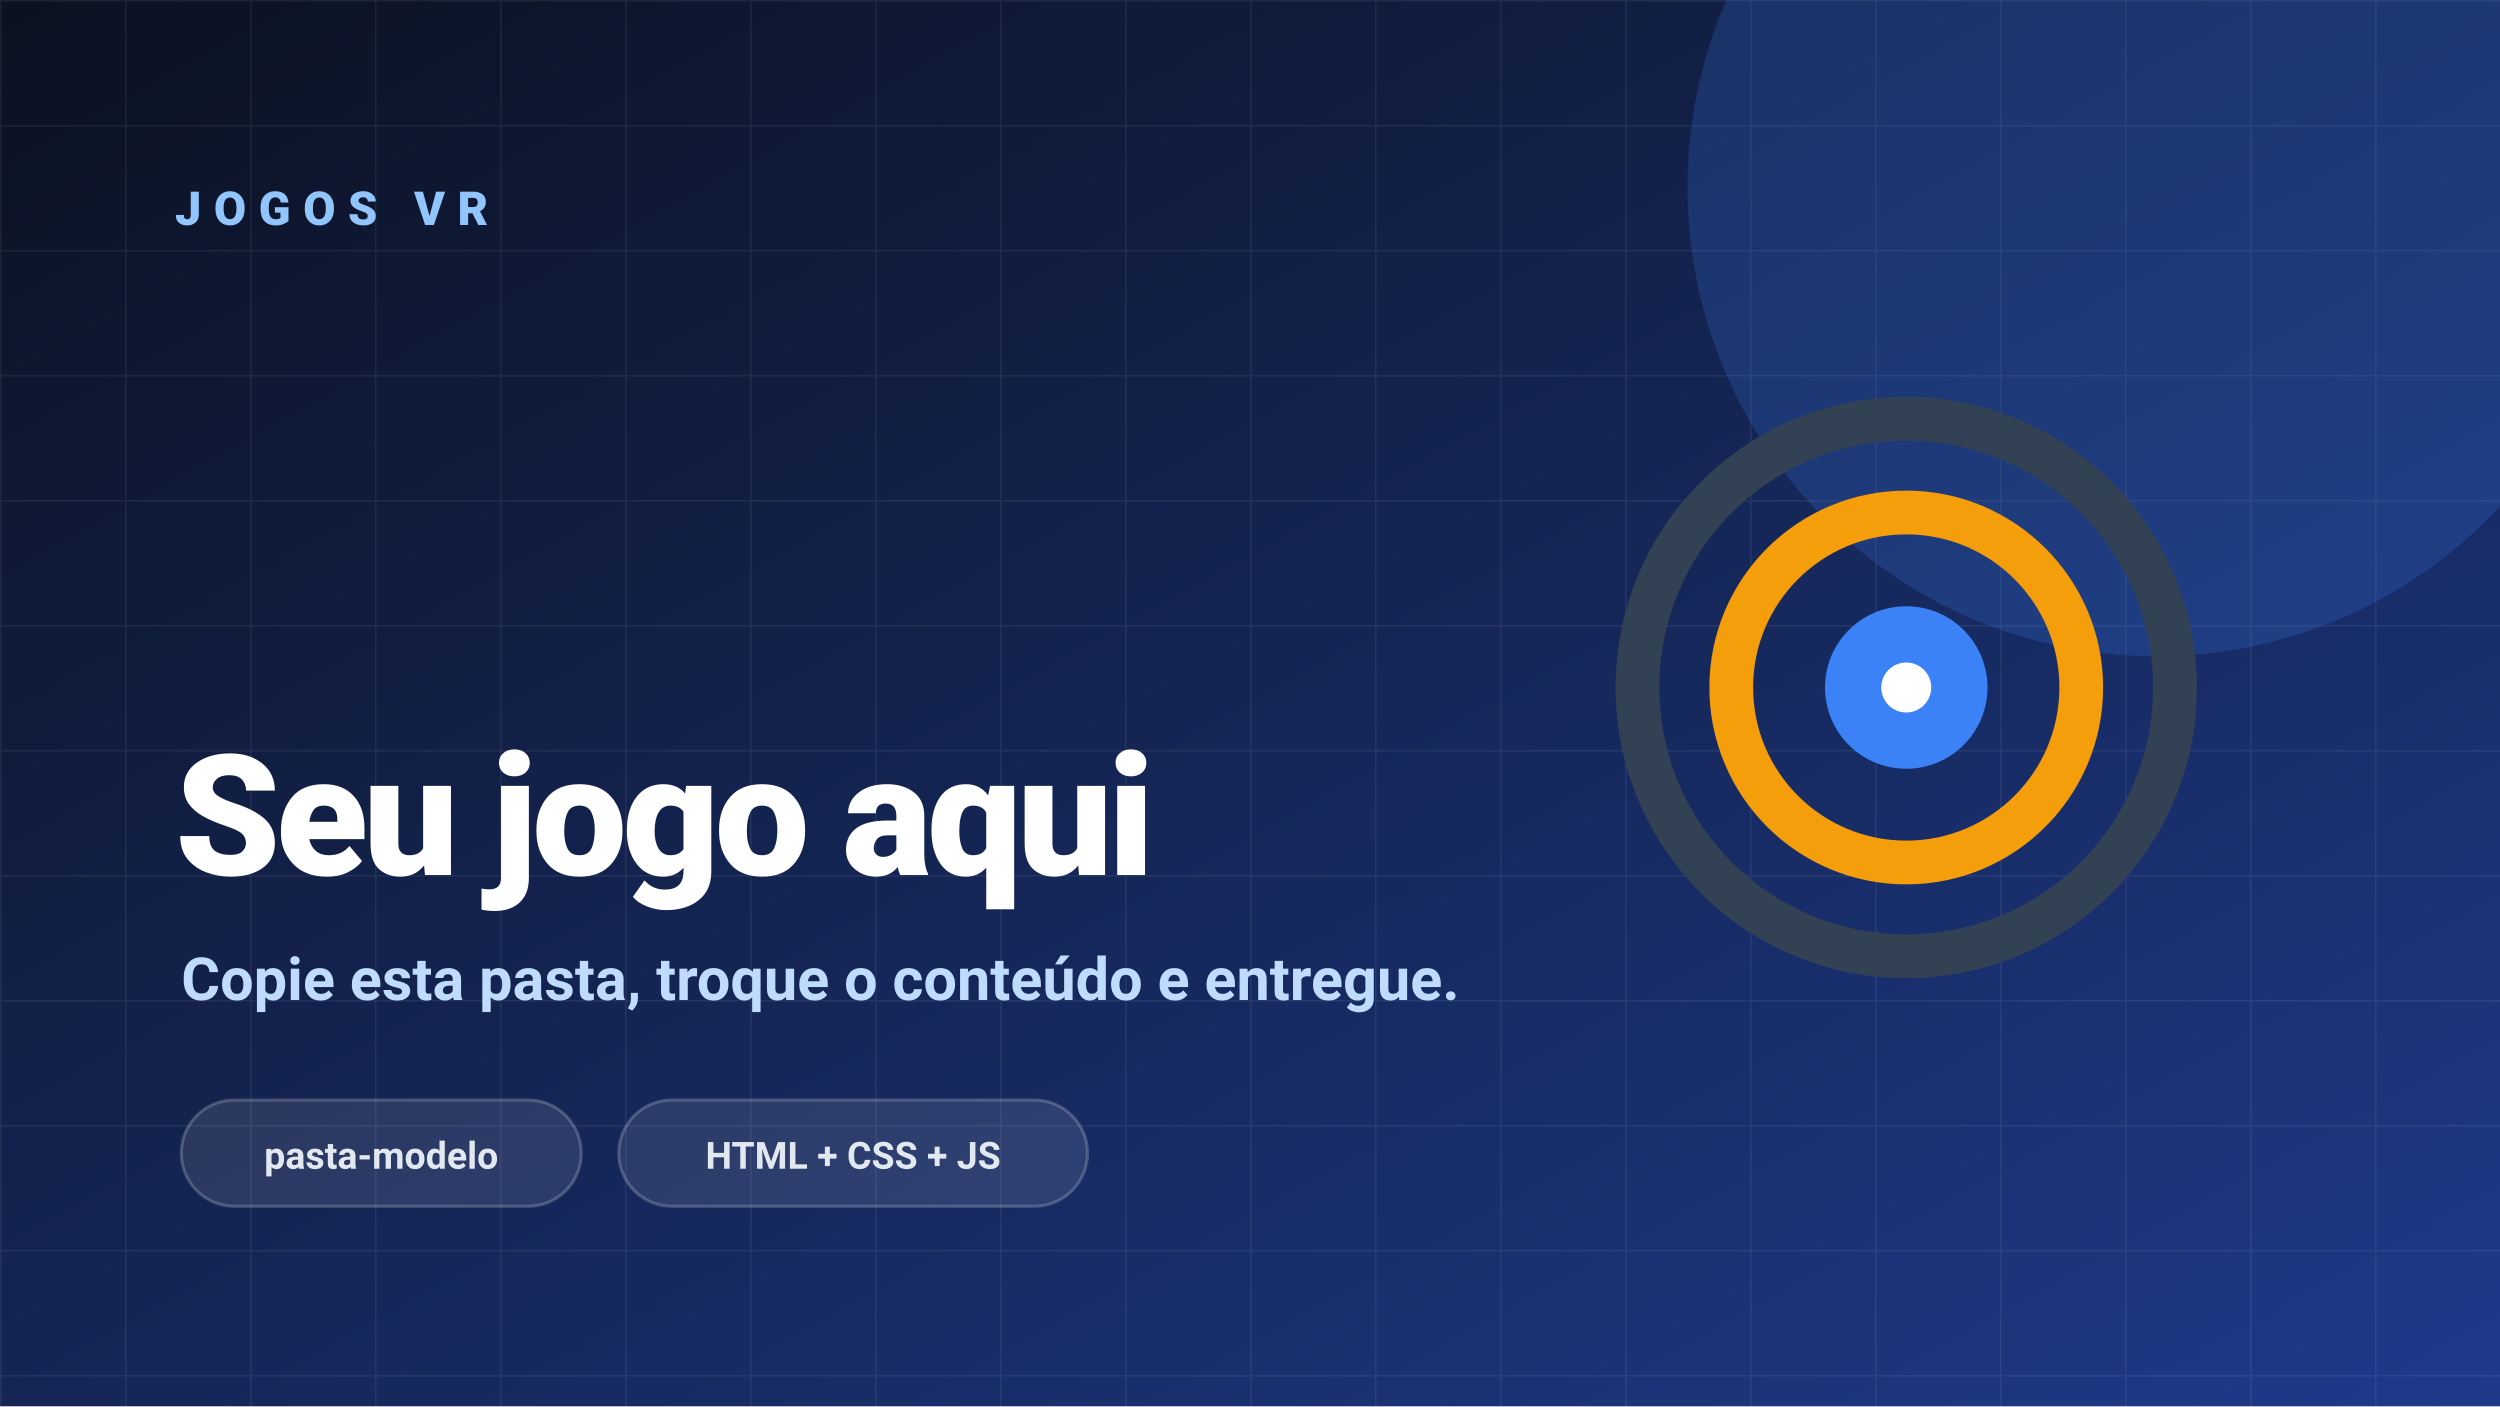
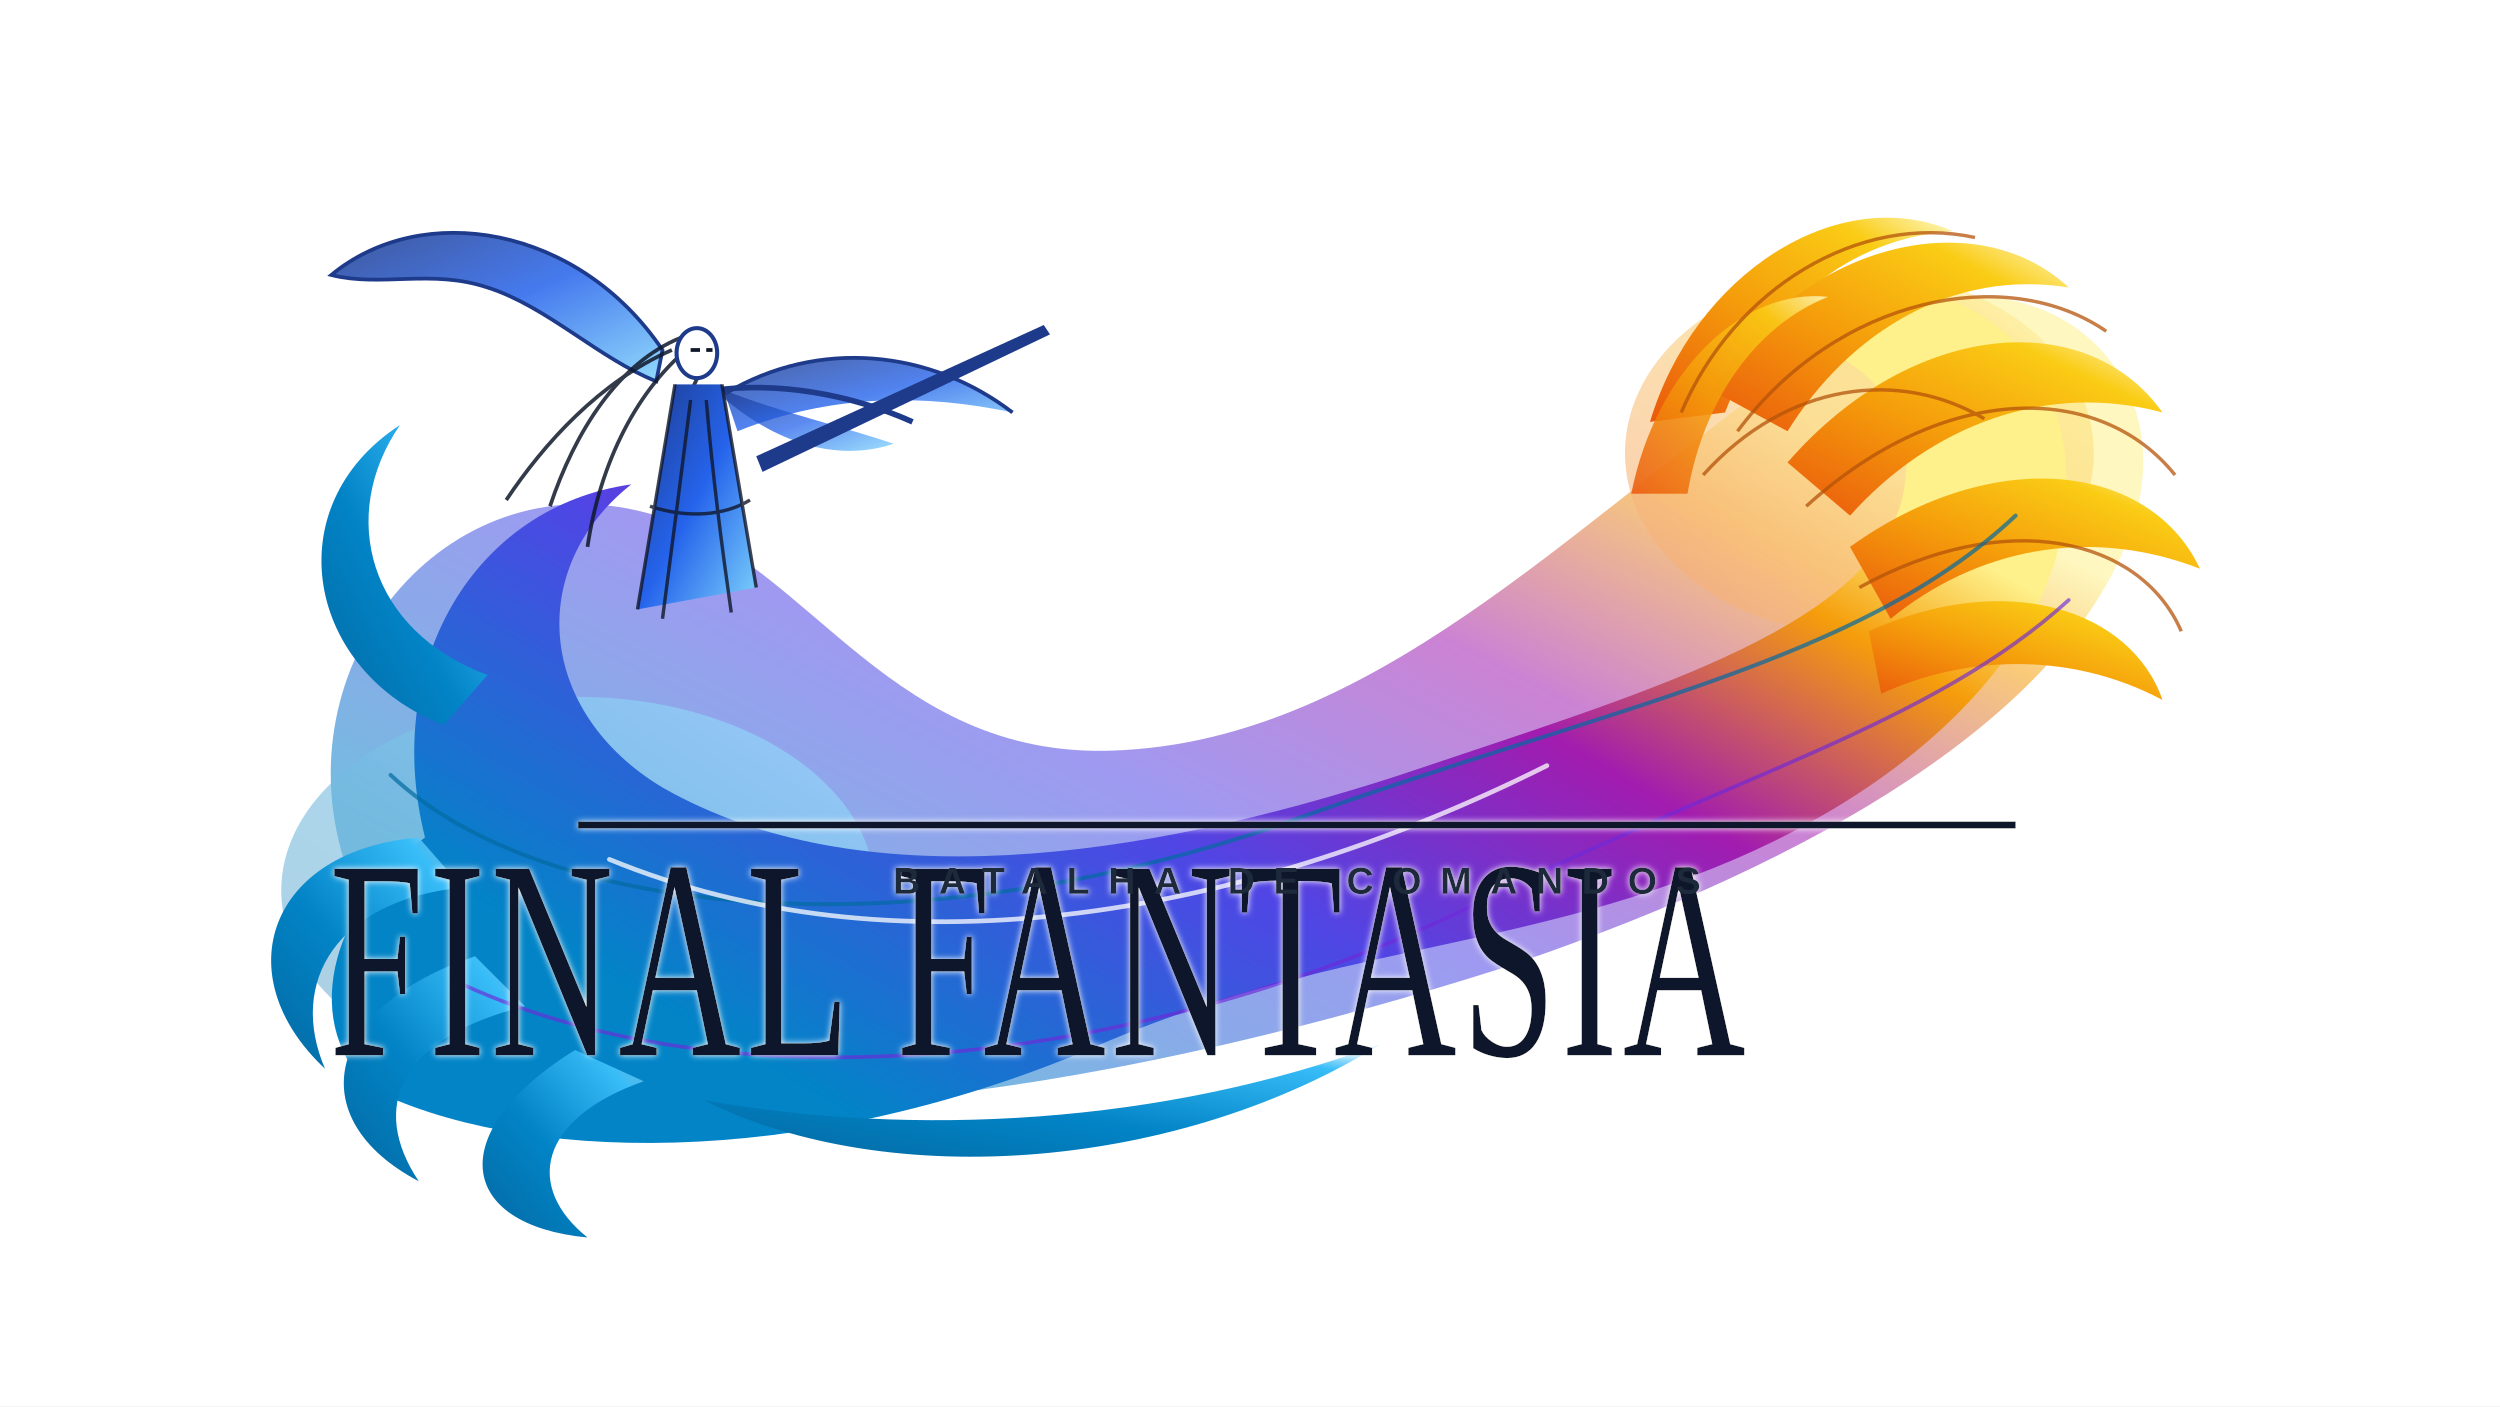
- <svg xmlns="http://www.w3.org/2000/svg" viewBox="0 0 800 450" role="img" aria-label="Capa de modelo de jogo">
+ <svg xmlns="http://www.w3.org/2000/svg" viewBox="0 0 800 450" width="800" height="450">
  <defs>
-     <linearGradient id="bg" x1="0" y1="0" x2="1" y2="1">
-       <stop offset="0" stop-color="#0b1120" />
-       <stop offset="1" stop-color="#1e3a8a" />
+     <linearGradient id="ondaAzulProfundo" x1="0%" y1="100%" x2="100%" y2="0%">
+       <stop offset="0%" stop-color="#0369a1" />
+       <stop offset="45%" stop-color="#0284c7" />
+       <stop offset="85%" stop-color="#38bdf8" />
+       <stop offset="100%" stop-color="#bae6fd" stop-opacity="0.3" />
    </linearGradient>
-     <pattern id="grid" width="40" height="40" patternUnits="userSpaceOnUse">
-       <path d="M40 0H0V40" fill="none" stroke="#ffffff" stroke-opacity="0.07" />
-     </pattern>
+     <linearGradient id="ondaTransicao" x1="15%" y1="80%" x2="85%" y2="20%">
+       <stop offset="0%" stop-color="#0284c7" />
+       <stop offset="38%" stop-color="#4f46e5" />
+       <stop offset="65%" stop-color="#a21caf" />
+       <stop offset="88%" stop-color="#f59e0b" />
+       <stop offset="100%" stop-color="#fef08a" />
+     </linearGradient>
+     <linearGradient id="chamaDourada" x1="0%" y1="100%" x2="100%" y2="0%">
+       <stop offset="0%" stop-color="#ea580c" />
+       <stop offset="45%" stop-color="#f59e0b" />
+       <stop offset="80%" stop-color="#facc15" />
+       <stop offset="100%" stop-color="#fef9c3" />
+     </linearGradient>
+     <linearGradient id="tecidoAzul" x1="0%" y1="0%" x2="100%" y2="100%">
+       <stop offset="0%" stop-color="#1e3a8a" />
+       <stop offset="50%" stop-color="#2563eb" />
+       <stop offset="100%" stop-color="#7dd3fc" />
+     </linearGradient>
+     <filter id="haloTexto" x="-10%" y="-10%" width="120%" height="120%">
+       <feDropShadow dx="0" dy="0" stdDeviation="2.2" flood-color="#ffffff" flood-opacity="1" />
+       <feDropShadow dx="0" dy="0" stdDeviation="1" flood-color="#ffffff" flood-opacity="1" />
+     </filter>
  </defs>
-   <rect width="800" height="450" fill="url(#bg)" />
-   <rect width="800" height="450" fill="url(#grid)" />
-   <circle cx="690" cy="60" r="150" fill="#3b82f6" opacity="0.2" />
-   <g font-family="ui-sans-serif, system-ui, -apple-system, Segoe UI, Roboto, Arial, sans-serif">
-     <text x="56" y="72" fill="#93c5fd" font-size="15" font-weight="800" letter-spacing="4">JOGOS VR</text>
-     <g transform="translate(520 130)">
-       <circle cx="90" cy="90" r="86" fill="none" stroke="#334155" stroke-width="14" />
-       <circle cx="90" cy="90" r="56" fill="none" stroke="#f59e0b" stroke-width="14" />
-       <circle cx="90" cy="90" r="26" fill="#3b82f6" />
-       <circle cx="90" cy="90" r="8" fill="#ffffff" />
+   <rect width="800" height="450" fill="#ffffff" />
+   <g opacity="0.55">
+     <path d="M 110,275 C 90,210 145,145 210,165 C 260,180 285,245 360,240 C 445,235 510,160 585,110 C 645,70 705,115 680,175 C 655,235 570,280 480,310 C 370,345 220,375 135,335 Z" fill="url(#ondaTransicao)" />
+     <ellipse cx="595" cy="145" rx="75" ry="58" fill="url(#chamaDourada)" opacity="0.6" />
+     <ellipse cx="185" cy="285" rx="95" ry="62" fill="url(#ondaAzulProfundo)" opacity="0.6" />
+   </g>
+   <path d="M 118,348             C 165,372 255,375 348,336             C 425,302 485,305 555,275             C 625,245 675,190 658,132             C 645,92 595,78 558,108             C 588,105 618,128 608,162             C 595,202 525,222 448,248             C 365,275 275,288 212,252             C 172,228 168,182 202,155             C 152,162 122,212 136,268             C 108,288 95,325 118,348 Z" fill="url(#ondaTransicao)" />
+   <g fill="url(#chamaDourada)">
+     <path d="M 528,135 C 542,88 588,58 625,74 C 592,76 565,98 552,132 Z" />
+     <path d="M 548,125 C 575,78 632,64 662,92 C 625,86 592,106 572,138 Z" />
+     <path d="M 572,148 C 612,102 668,98 692,132 C 655,122 618,136 592,165 Z" />
+     <path d="M 592,175 C 638,142 688,148 704,182 C 668,168 632,176 605,198 Z" />
+     <path d="M 598,202 C 642,182 682,195 692,224 C 662,208 628,210 602,222 Z" />
+     <path d="M 522,158 C 530,118 558,92 585,95 C 562,104 545,128 540,158 Z" opacity="0.85" />
+   </g>
+   <g fill="none" stroke="#b45309" stroke-width="1.1" opacity="0.75">
+     <path d="M 538,132 C 555,92 595,68 632,76" />
+     <path d="M 556,138 C 588,95 642,84 674,106" />
+     <path d="M 578,162 C 622,122 672,122 696,152" />
+     <path d="M 595,188 C 642,162 685,172 698,202" />
+     <path d="M 545,152 C 572,122 608,118 635,134" />
+   </g>
+   <g fill="url(#ondaAzulProfundo)">
+     <path d="M 142,232 C 98,215 88,162 128,136 C 108,165 118,202 156,216 Z" />
+     <path d="M 134,268 C 86,272 72,312 104,342 C 92,314 108,288 148,284 Z" />
+     <path d="M 152,306 C 104,322 96,358 134,378 C 118,354 128,332 168,322 Z" />
+     <path d="M 184,336 C 142,362 146,392 188,396 C 168,380 172,358 206,346 Z" />
+     <path d="M 225,352 C 285,382 378,374 442,334 C 372,360 292,364 225,352 Z" />
+   </g>
+   <g>
+     <path d="M 212,112 C 185,72 135,64 106,88 C 122,92 138,86 156,92 C 175,98 192,115 210,122 Z" fill="url(#tecidoAzul)" opacity="0.85" />
+     <path d="M 212,112 C 185,72 135,64 106,88 C 122,92 138,86 156,92 C 175,98 192,115 210,122 Z" fill="none" stroke="#1e3a8a" stroke-width="1.2" />
+     <path d="M 232,126 C 262,108 298,112 324,132 C 296,126 266,126 236,138 Z" fill="url(#tecidoAzul)" opacity="0.8" />
+     <path d="M 232,126 C 262,108 298,112 324,132" fill="none" stroke="#1e3a8a" stroke-width="1.2" />
+     <g fill="none" stroke="#0f172a" stroke-width="1.2" opacity="0.85">
+       <path d="M 218,108 C 198,116 184,138 176,162" />
+       <path d="M 222,110 C 204,124 192,148 188,175" />
+       <path d="M 228,112 C 216,132 210,156 208,182" />
+       <path d="M 215,112 C 192,122 174,142 162,160" />
    </g>
-     <text x="56" y="280" fill="#ffffff" font-size="54" font-weight="900" letter-spacing="-1.5">Seu jogo aqui</text>
-     <text x="58" y="320" fill="#bfdbfe" font-size="19" font-weight="600">Copie esta pasta, troque o conteúdo e entregue.</text>
-     <g transform="translate(58 352)">
-       <rect width="128" height="34" rx="17" fill="#ffffff" fill-opacity="0.1" stroke="#ffffff" stroke-opacity="0.2" />
-       <text x="64" y="22" fill="#e2e8f0" font-size="12" font-weight="700" text-anchor="middle">pasta-modelo</text>
+     <ellipse cx="223" cy="113" rx="6.5" ry="8" fill="#ffffff" stroke="#1e3a8a" stroke-width="1.3" />
+     <line x1="221" y1="112" x2="224" y2="112" stroke="#0f172a" stroke-width="1.2" />
+     <line x1="226" y1="112" x2="228" y2="112" stroke="#0f172a" stroke-width="1.2" />
+     <path d="M 228,125 C 248,122 272,126 292,135" fill="none" stroke="#1e3a8a" stroke-width="1.8" />
+     <path d="M 230,126 C 248,142 268,148 286,142 C 268,136 250,132 232,125 Z" fill="url(#tecidoAzul)" opacity="0.75" />
+     <path d="M 216,123 L 231,123 L 242,188 L 204,195 Z" fill="url(#tecidoAzul)" />
+     <g fill="none" stroke="#0f172a" stroke-width="1.1" opacity="0.8">
+       <path d="M 216,123 L 204,195" />
+       <path d="M 231,123 L 242,188" />
+       <path d="M 221,128 C 218,152 215,175 212,198" />
+       <path d="M 226,128 C 228,152 231,175 234,196" />
+       <path d="M 208,162 C 220,166 232,165 240,160" />
    </g>
-     <g transform="translate(198 352)">
-       <rect width="150" height="34" rx="17" fill="#ffffff" fill-opacity="0.1" stroke="#ffffff" stroke-opacity="0.2" />
-       <text x="75" y="22" fill="#e2e8f0" font-size="12" font-weight="700" text-anchor="middle">HTML + CSS + JS</text>
-     </g>
+     <polygon points="242,146 334,104 336,107 244,151" fill="#1e3a8a" />
+   </g>
+   <g fill="none" stroke-linecap="round">
+     <path d="M 125,248 C 175,295 295,305 415,262 C 515,226 595,212 645,165" stroke="#0369a1" stroke-width="1.3" opacity="0.7" />
+     <path d="M 148,315 C 235,355 365,342 475,288 C 555,248 618,232 662,192" stroke="#6d28d9" stroke-width="1.2" opacity="0.65" />
+     <path d="M 195,275 C 285,312 395,295 495,245" stroke="#ffffff" stroke-width="1.5" opacity="0.75" />
+   </g>
+   <g filter="url(#haloTexto)">
+     <text x="415" y="252" text-anchor="middle" font-family="Georgia, 'Times New Roman', serif" font-size="68" font-weight="normal" fill="#0f172a" letter-spacing="2" transform="scale(0.80, 1.34)" transform-origin="415 252">
+       FINAL FANTASIA
+     </text>
+     <line x1="185" y1="264" x2="645" y2="264" stroke="#0f172a" stroke-width="2.2" />
+     <text x="415" y="286" text-anchor="middle" font-family="Segoe UI, Arial, sans-serif" font-size="12" font-weight="700" fill="#1e293b" letter-spacing="6">
+       BATALHA DE COMANDOS
+     </text>
  </g>
</svg>
